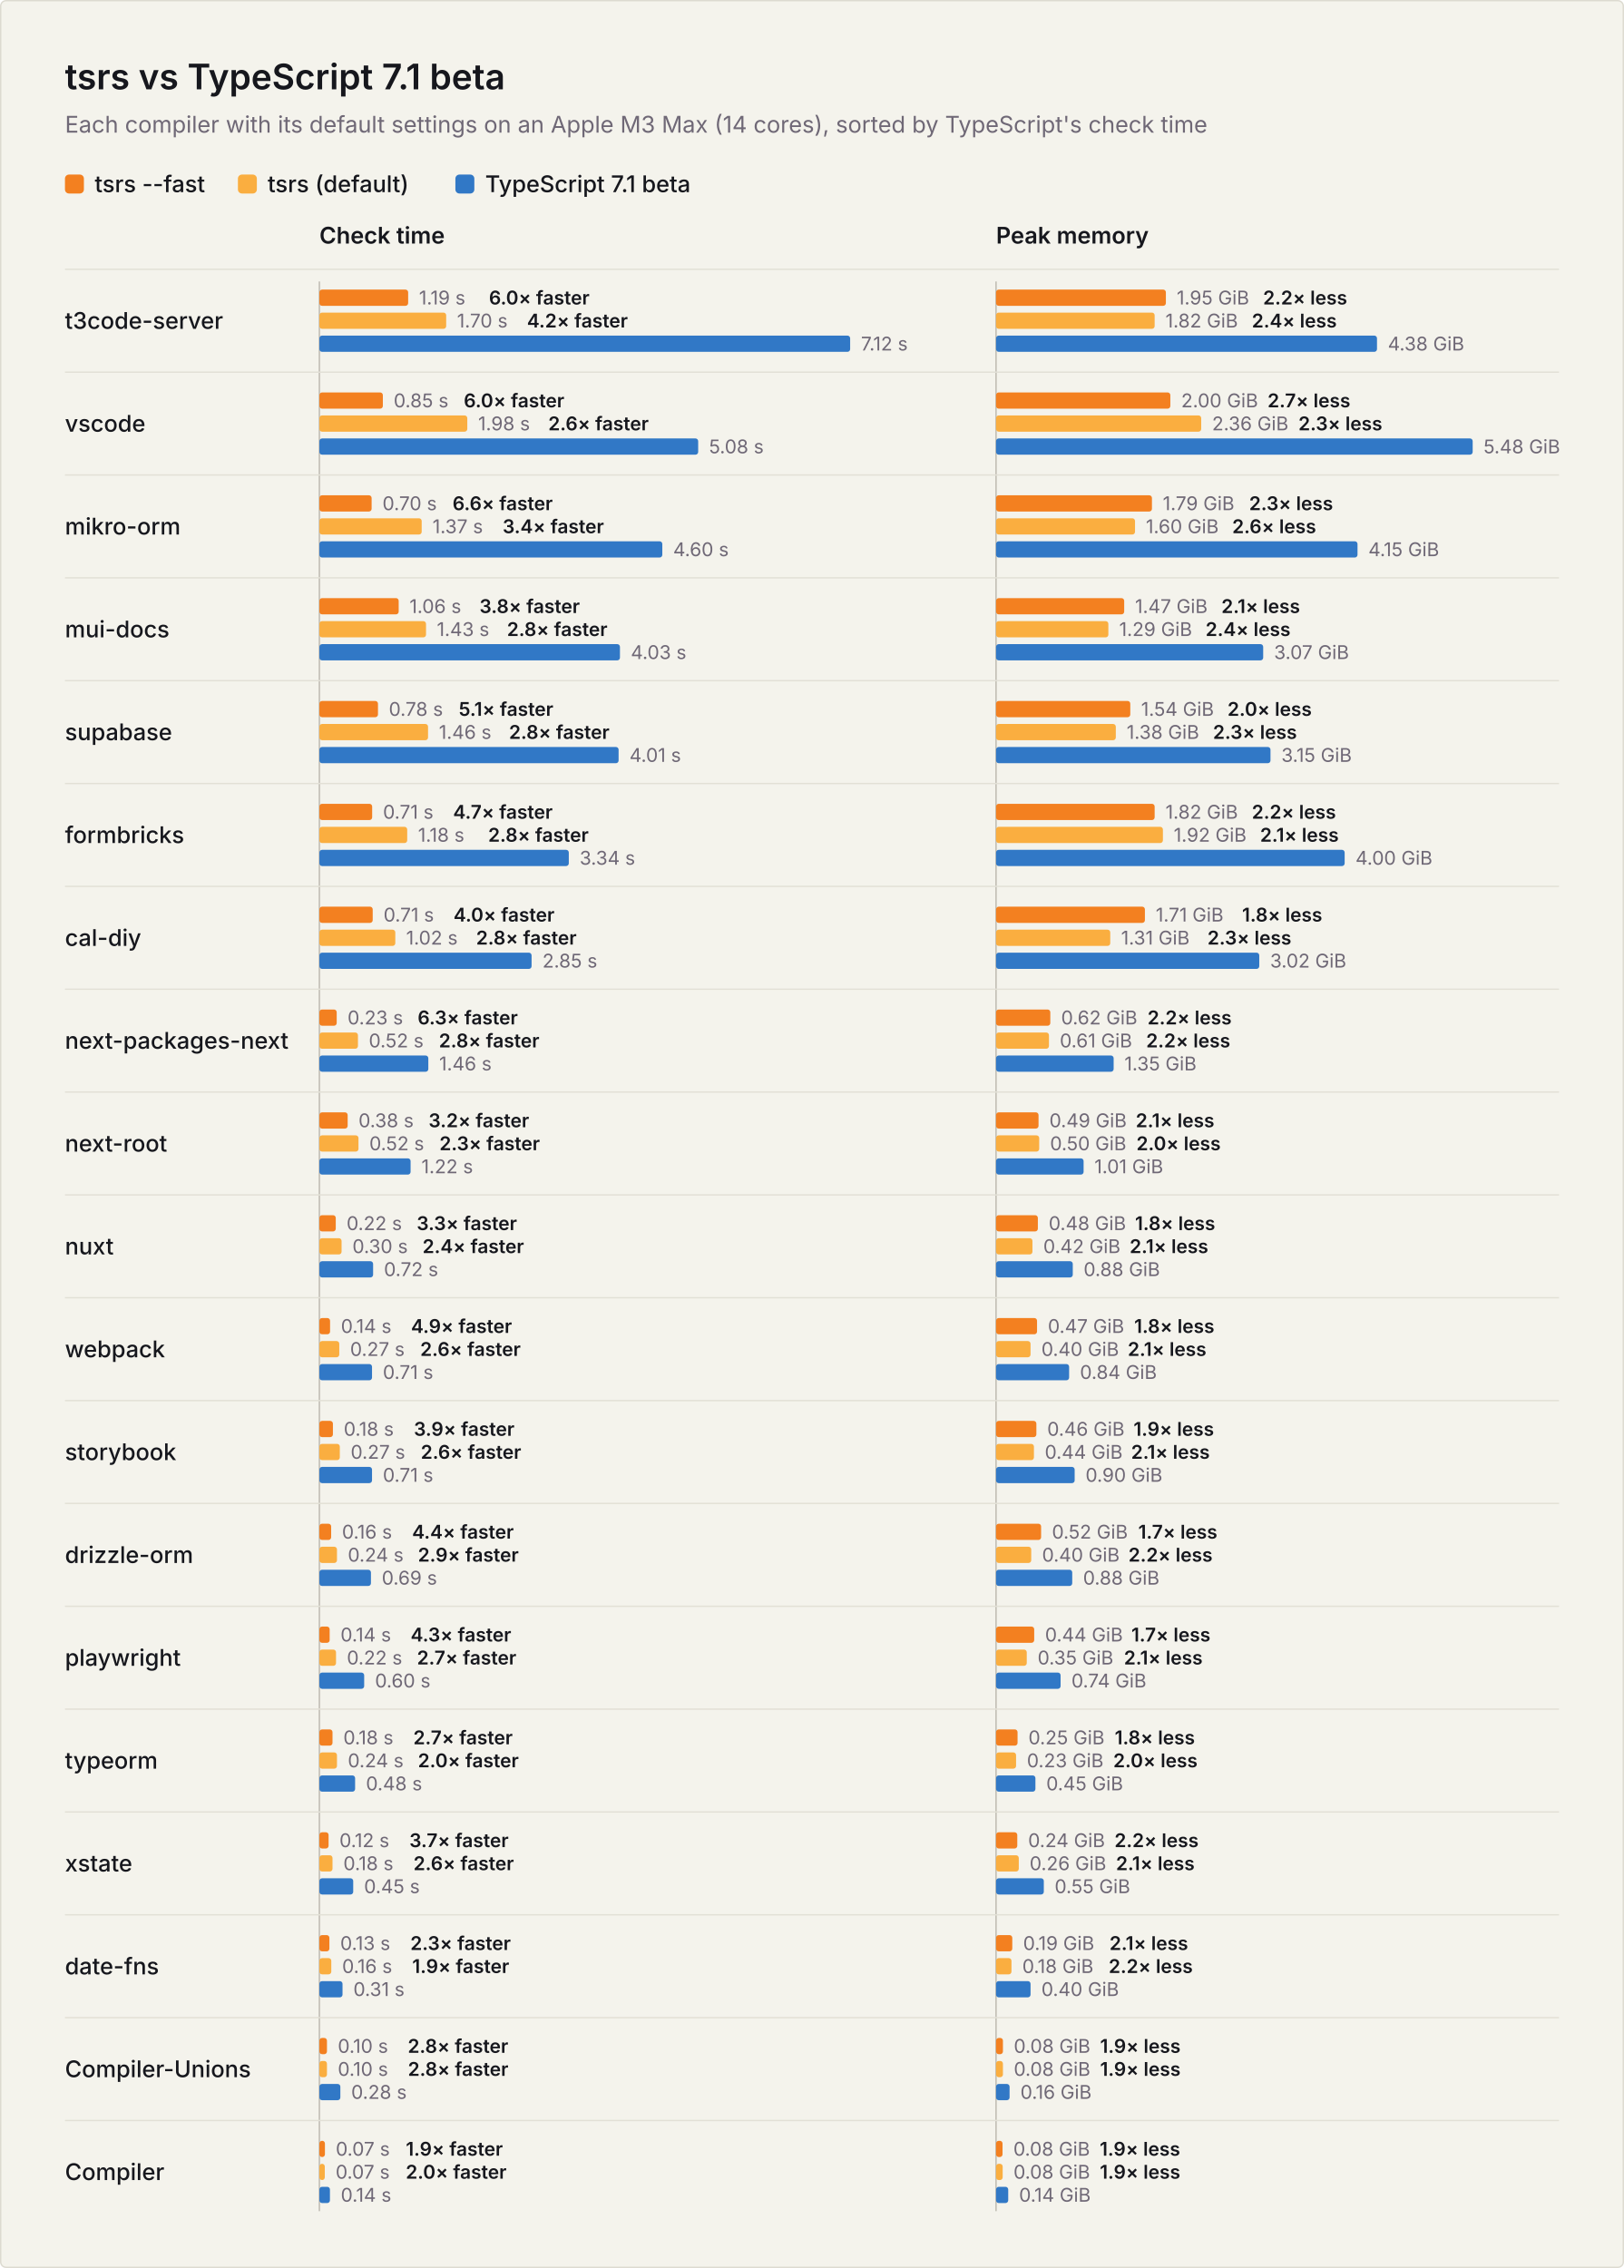
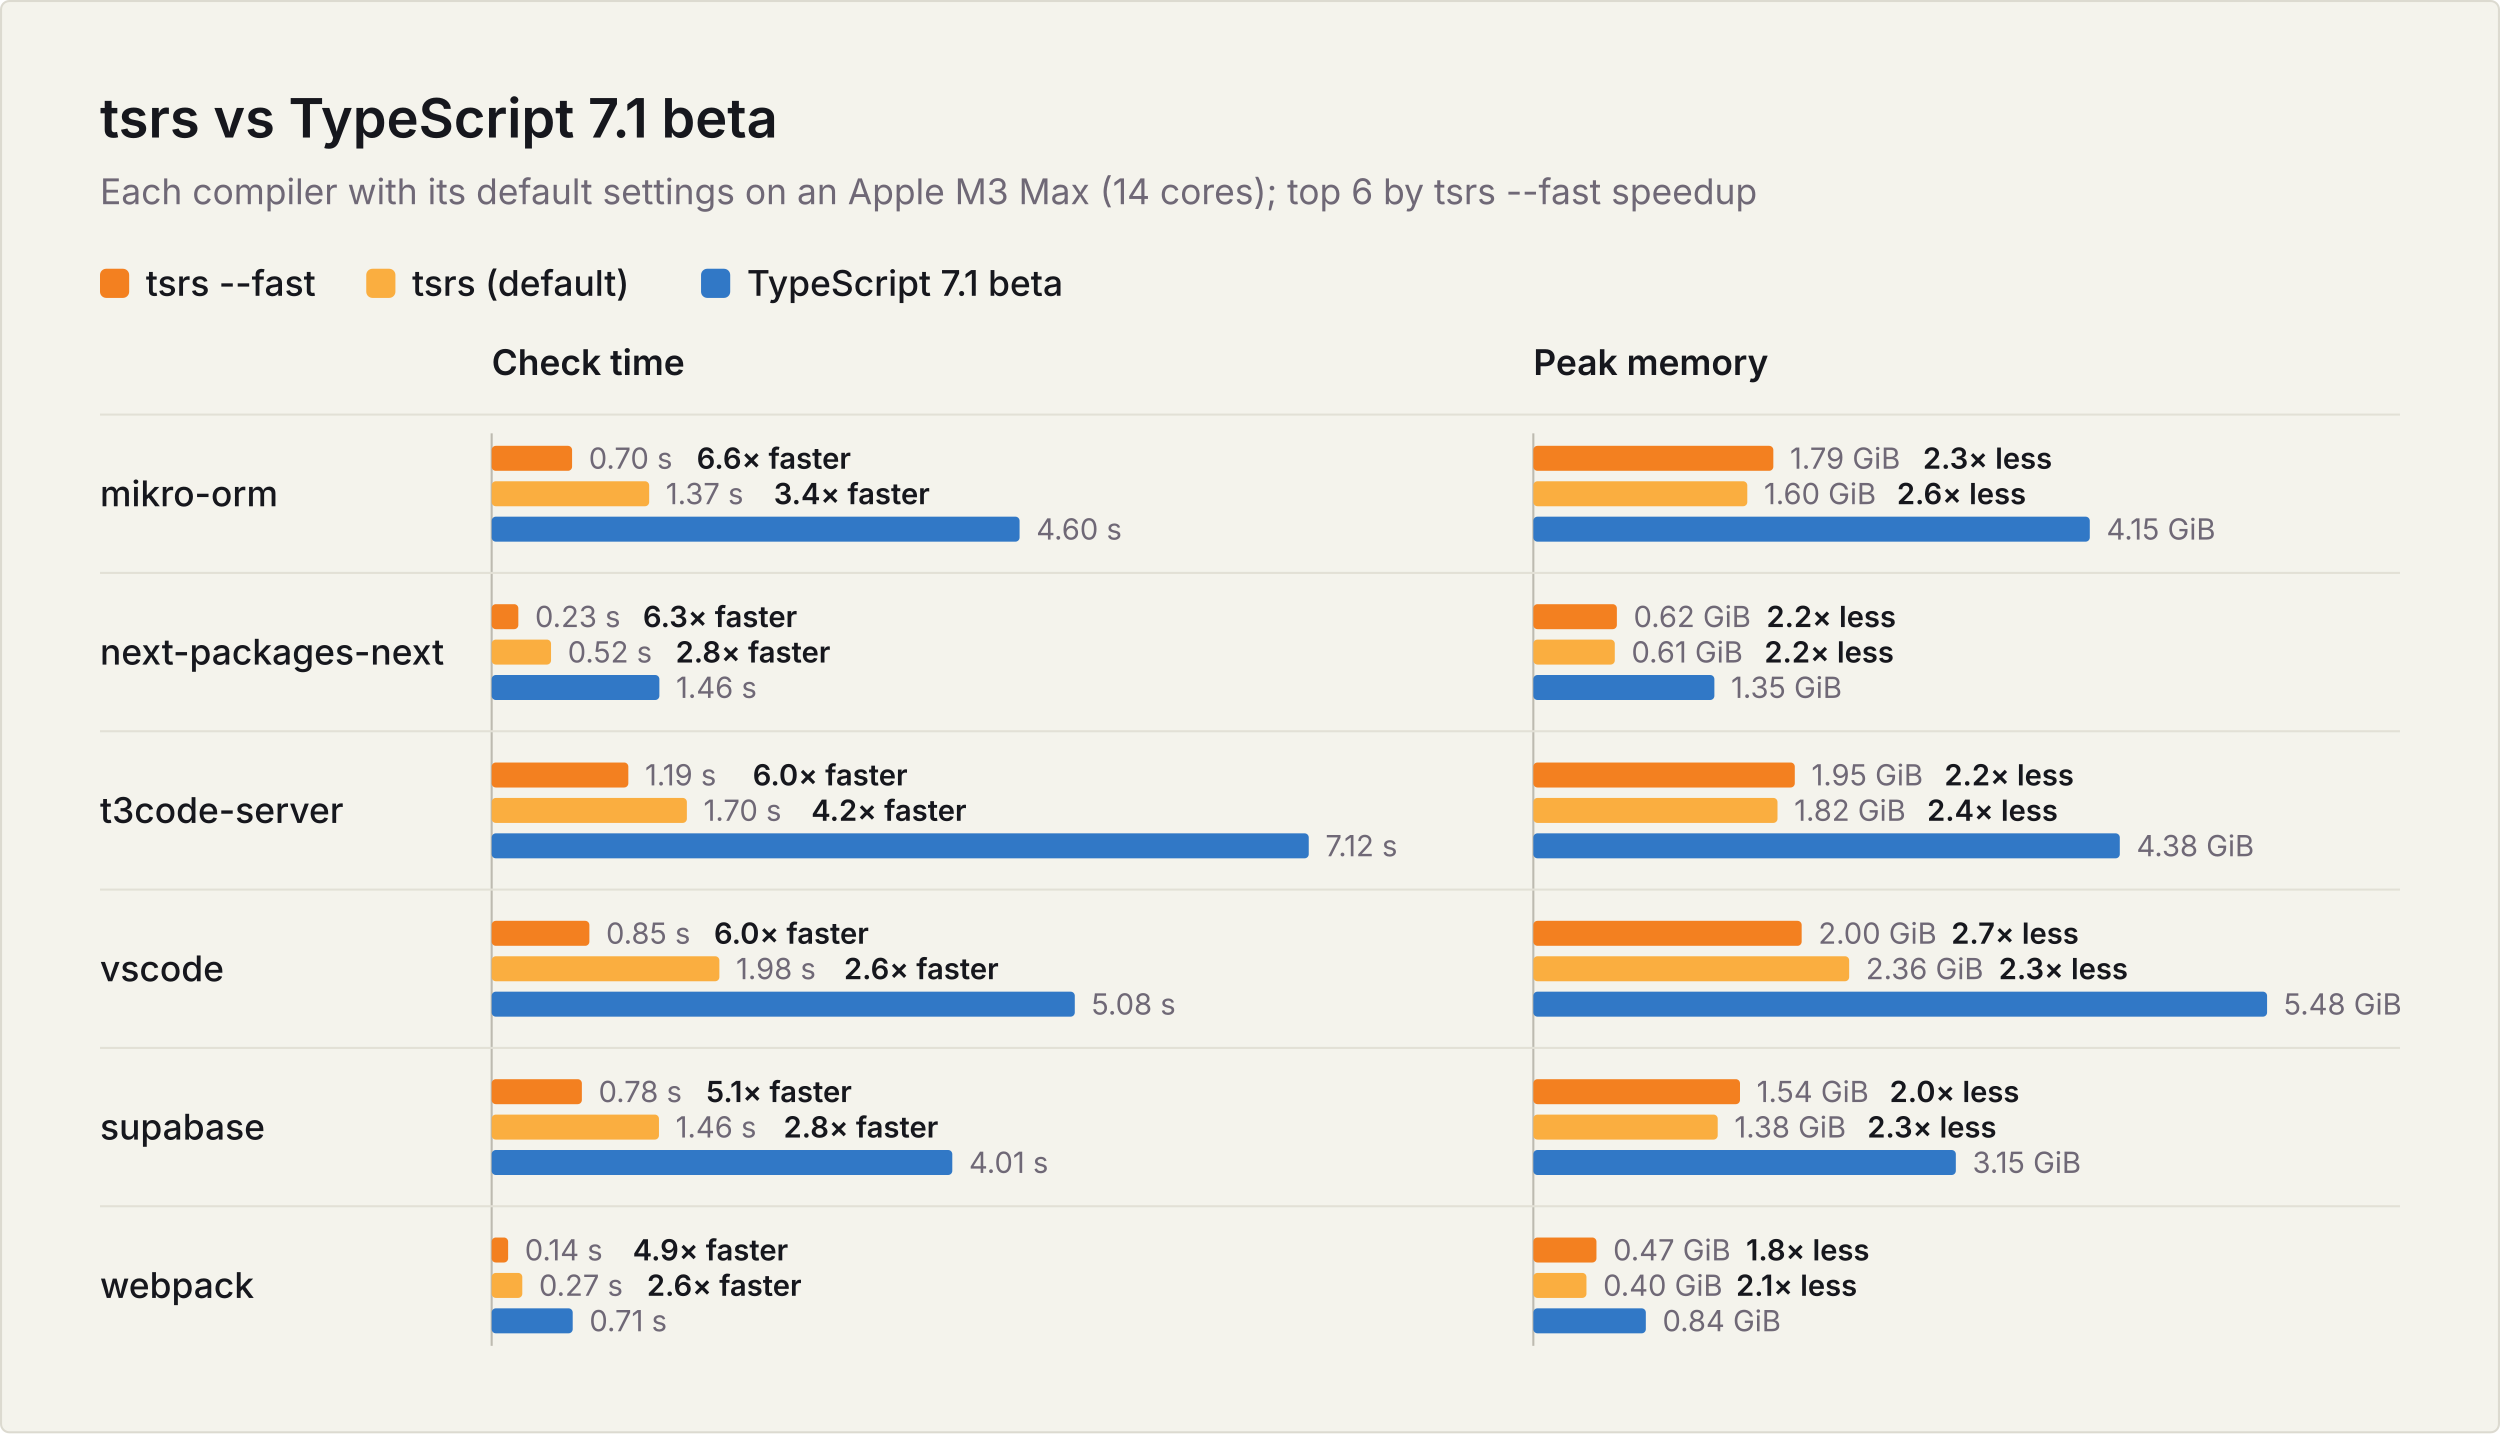
- <svg xmlns="http://www.w3.org/2000/svg" width="1200" height="1676" viewBox="0 0 1200 1676" role="img" aria-labelledby="title description">
-   <rect x="0.5" y="0.5" width="1199" height="1675" rx="4" fill="#f4f3ec" stroke="#dcdad0" />
+ <svg xmlns="http://www.w3.org/2000/svg" width="1200" height="688" viewBox="0 0 1200 688" role="img" aria-labelledby="title description">
+   <rect x="0.5" y="0.5" width="1199" height="687" rx="4" fill="#f4f3ec" stroke="#dcdad0" />
  <g font-family="Inter, -apple-system, BlinkMacSystemFont, 'Segoe UI', Helvetica, Arial, sans-serif" fill="#16171d">
    <text x="48" y="66" font-size="26" font-weight="600">tsrs vs TypeScript 7.1 beta</text>
-     <text x="48" y="98" font-size="17" font-weight="400" fill="#6f6876">Each compiler with its default settings on an Apple M3 Max (14 cores), sorted by TypeScript's check time</text>
+     <text x="48" y="98" font-size="17" font-weight="400" fill="#6f6876">Each compiler with its default settings on an Apple M3 Max (14 cores); top 6 by tsrs --fast speedup</text>
    <g data-role="legend">
      <rect x="48.0" y="129" width="14" height="14" rx="3" fill="#f38020" />
      <text x="70.0" y="142" font-size="17" font-weight="500">tsrs --fast</text>
      <rect x="175.8" y="129" width="14" height="14" rx="3" fill="#faae40" />
      <text x="197.8" y="142" font-size="17" font-weight="500">tsrs (default)</text>
      <rect x="336.5" y="129" width="14" height="14" rx="3" fill="#3178c6" />
      <text x="358.5" y="142" font-size="17" font-weight="500">TypeScript 7.1 beta</text>
    </g>
    <g data-role="bars">
      <text x="236" y="180" font-size="17" font-weight="600">Check time</text>
-       <line x1="236" y1="208" x2="236" y2="1634" stroke="#bdbab0" stroke-width="1" />
+       <line x1="236" y1="208" x2="236" y2="646" stroke="#bdbab0" stroke-width="1" />
      <text x="736" y="180" font-size="17" font-weight="600">Peak memory</text>
-       <line x1="736" y1="208" x2="736" y2="1634" stroke="#bdbab0" stroke-width="1" />
+       <line x1="736" y1="208" x2="736" y2="646" stroke="#bdbab0" stroke-width="1" />
      <line x1="48" y1="199" x2="1152" y2="199" stroke="#e2e0d6" stroke-width="1" />
-       <g data-project="t3code-server">
-         <text x="48" y="243.0" font-size="17" font-weight="500">t3code-server</text>
-         <rect data-compiler="tsrs_fast" data-metric="wallSeconds" x="236" y="214" width="65.6" height="12" rx="2" fill="#f38020" />
-         <text x="309.6" y="225" font-size="14" font-weight="400" fill="#6f6876">1.19 s</text>
-         <text x="361.3" y="225" font-size="14" font-weight="600">6.0× faster</text>
-         <rect data-compiler="tsrs" data-metric="wallSeconds" x="236" y="231" width="93.7" height="12" rx="2" fill="#faae40" />
-         <text x="337.7" y="242" font-size="14" font-weight="400" fill="#6f6876">1.70 s</text>
-         <text x="389.4" y="242" font-size="14" font-weight="600">4.2× faster</text>
-         <rect data-compiler="typescript" data-metric="wallSeconds" x="236" y="248" width="392.2" height="12" rx="2" fill="#3178c6" />
-         <text x="636.2" y="259" font-size="14" font-weight="400" fill="#6f6876">7.12 s</text>
-         <rect data-compiler="tsrs_fast" data-metric="peakRssBytes" x="736" y="214" width="125.5" height="12" rx="2" fill="#f38020" />
-         <text x="869.5" y="225" font-size="14" font-weight="400" fill="#6f6876">1.95 GiB</text>
-         <text x="933.3" y="225" font-size="14" font-weight="600">2.2× less</text>
-         <rect data-compiler="tsrs" data-metric="peakRssBytes" x="736" y="231" width="117.2" height="12" rx="2" fill="#faae40" />
-         <text x="861.2" y="242" font-size="14" font-weight="400" fill="#6f6876">1.82 GiB</text>
-         <text x="925.0" y="242" font-size="14" font-weight="600">2.4× less</text>
-         <rect data-compiler="typescript" data-metric="peakRssBytes" x="736" y="248" width="281.5" height="12" rx="2" fill="#3178c6" />
-         <text x="1025.5" y="259" font-size="14" font-weight="400" fill="#6f6876">4.38 GiB</text>
+       <g data-project="mikro-orm">
+         <text x="48" y="243.0" font-size="17" font-weight="500">mikro-orm</text>
+         <rect data-compiler="tsrs_fast" data-metric="wallSeconds" x="236" y="214" width="38.6" height="12" rx="2" fill="#f38020" />
+         <text x="282.6" y="225" font-size="14" font-weight="400" fill="#6f6876">0.70 s</text>
+         <text x="334.4" y="225" font-size="14" font-weight="600">6.6× faster</text>
+         <rect data-compiler="tsrs" data-metric="wallSeconds" x="236" y="231" width="75.6" height="12" rx="2" fill="#faae40" />
+         <text x="319.6" y="242" font-size="14" font-weight="400" fill="#6f6876">1.37 s</text>
+         <text x="371.4" y="242" font-size="14" font-weight="600">3.4× faster</text>
+         <rect data-compiler="typescript" data-metric="wallSeconds" x="236" y="248" width="253.4" height="12" rx="2" fill="#3178c6" />
+         <text x="497.4" y="259" font-size="14" font-weight="400" fill="#6f6876">4.60 s</text>
+         <rect data-compiler="tsrs_fast" data-metric="peakRssBytes" x="736" y="214" width="115.2" height="12" rx="2" fill="#f38020" />
+         <text x="859.2" y="225" font-size="14" font-weight="400" fill="#6f6876">1.79 GiB</text>
+         <text x="923.0" y="225" font-size="14" font-weight="600">2.3× less</text>
+         <rect data-compiler="tsrs" data-metric="peakRssBytes" x="736" y="231" width="102.7" height="12" rx="2" fill="#faae40" />
+         <text x="846.7" y="242" font-size="14" font-weight="400" fill="#6f6876">1.60 GiB</text>
+         <text x="910.5" y="242" font-size="14" font-weight="600">2.6× less</text>
+         <rect data-compiler="typescript" data-metric="peakRssBytes" x="736" y="248" width="267.1" height="12" rx="2" fill="#3178c6" />
+         <text x="1011.1" y="259" font-size="14" font-weight="400" fill="#6f6876">4.15 GiB</text>
      </g>
      <line x1="48" y1="275" x2="1152" y2="275" stroke="#e2e0d6" stroke-width="1" />
-       <g data-project="vscode">
-         <text x="48" y="319.0" font-size="17" font-weight="500">vscode</text>
-         <rect data-compiler="tsrs_fast" data-metric="wallSeconds" x="236" y="290" width="46.9" height="12" rx="2" fill="#f38020" />
-         <text x="290.9" y="301" font-size="14" font-weight="400" fill="#6f6876">0.85 s</text>
-         <text x="342.7" y="301" font-size="14" font-weight="600">6.0× faster</text>
-         <rect data-compiler="tsrs" data-metric="wallSeconds" x="236" y="307" width="109.3" height="12" rx="2" fill="#faae40" />
-         <text x="353.3" y="318" font-size="14" font-weight="400" fill="#6f6876">1.98 s</text>
-         <text x="405.1" y="318" font-size="14" font-weight="600">2.6× faster</text>
-         <rect data-compiler="typescript" data-metric="wallSeconds" x="236" y="324" width="279.9" height="12" rx="2" fill="#3178c6" />
-         <text x="523.9" y="335" font-size="14" font-weight="400" fill="#6f6876">5.08 s</text>
-         <rect data-compiler="tsrs_fast" data-metric="peakRssBytes" x="736" y="290" width="128.8" height="12" rx="2" fill="#f38020" />
-         <text x="872.8" y="301" font-size="14" font-weight="400" fill="#6f6876">2.00 GiB</text>
-         <text x="936.6" y="301" font-size="14" font-weight="600">2.7× less</text>
-         <rect data-compiler="tsrs" data-metric="peakRssBytes" x="736" y="307" width="151.6" height="12" rx="2" fill="#faae40" />
-         <text x="895.6" y="318" font-size="14" font-weight="400" fill="#6f6876">2.36 GiB</text>
-         <text x="959.4" y="318" font-size="14" font-weight="600">2.3× less</text>
-         <rect data-compiler="typescript" data-metric="peakRssBytes" x="736" y="324" width="352.2" height="12" rx="2" fill="#3178c6" />
-         <text x="1096.2" y="335" font-size="14" font-weight="400" fill="#6f6876">5.48 GiB</text>
+       <g data-project="next-packages-next">
+         <text x="48" y="319.0" font-size="17" font-weight="500">next-packages-next</text>
+         <rect data-compiler="tsrs_fast" data-metric="wallSeconds" x="236" y="290" width="12.8" height="12" rx="2" fill="#f38020" />
+         <text x="256.8" y="301" font-size="14" font-weight="400" fill="#6f6876">0.23 s</text>
+         <text x="308.6" y="301" font-size="14" font-weight="600">6.3× faster</text>
+         <rect data-compiler="tsrs" data-metric="wallSeconds" x="236" y="307" width="28.5" height="12" rx="2" fill="#faae40" />
+         <text x="272.5" y="318" font-size="14" font-weight="400" fill="#6f6876">0.52 s</text>
+         <text x="324.3" y="318" font-size="14" font-weight="600">2.8× faster</text>
+         <rect data-compiler="typescript" data-metric="wallSeconds" x="236" y="324" width="80.5" height="12" rx="2" fill="#3178c6" />
+         <text x="324.5" y="335" font-size="14" font-weight="400" fill="#6f6876">1.46 s</text>
+         <rect data-compiler="tsrs_fast" data-metric="peakRssBytes" x="736" y="290" width="40.1" height="12" rx="2" fill="#f38020" />
+         <text x="784.1" y="301" font-size="14" font-weight="400" fill="#6f6876">0.62 GiB</text>
+         <text x="847.9" y="301" font-size="14" font-weight="600">2.2× less</text>
+         <rect data-compiler="tsrs" data-metric="peakRssBytes" x="736" y="307" width="39.1" height="12" rx="2" fill="#faae40" />
+         <text x="783.1" y="318" font-size="14" font-weight="400" fill="#6f6876">0.61 GiB</text>
+         <text x="846.9" y="318" font-size="14" font-weight="600">2.2× less</text>
+         <rect data-compiler="typescript" data-metric="peakRssBytes" x="736" y="324" width="86.9" height="12" rx="2" fill="#3178c6" />
+         <text x="830.9" y="335" font-size="14" font-weight="400" fill="#6f6876">1.35 GiB</text>
      </g>
      <line x1="48" y1="351" x2="1152" y2="351" stroke="#e2e0d6" stroke-width="1" />
-       <g data-project="mikro-orm">
-         <text x="48" y="395.0" font-size="17" font-weight="500">mikro-orm</text>
-         <rect data-compiler="tsrs_fast" data-metric="wallSeconds" x="236" y="366" width="38.6" height="12" rx="2" fill="#f38020" />
-         <text x="282.6" y="377" font-size="14" font-weight="400" fill="#6f6876">0.70 s</text>
-         <text x="334.4" y="377" font-size="14" font-weight="600">6.6× faster</text>
-         <rect data-compiler="tsrs" data-metric="wallSeconds" x="236" y="383" width="75.6" height="12" rx="2" fill="#faae40" />
-         <text x="319.6" y="394" font-size="14" font-weight="400" fill="#6f6876">1.37 s</text>
-         <text x="371.4" y="394" font-size="14" font-weight="600">3.4× faster</text>
-         <rect data-compiler="typescript" data-metric="wallSeconds" x="236" y="400" width="253.4" height="12" rx="2" fill="#3178c6" />
-         <text x="497.4" y="411" font-size="14" font-weight="400" fill="#6f6876">4.60 s</text>
-         <rect data-compiler="tsrs_fast" data-metric="peakRssBytes" x="736" y="366" width="115.2" height="12" rx="2" fill="#f38020" />
-         <text x="859.2" y="377" font-size="14" font-weight="400" fill="#6f6876">1.79 GiB</text>
-         <text x="923.0" y="377" font-size="14" font-weight="600">2.3× less</text>
-         <rect data-compiler="tsrs" data-metric="peakRssBytes" x="736" y="383" width="102.7" height="12" rx="2" fill="#faae40" />
-         <text x="846.7" y="394" font-size="14" font-weight="400" fill="#6f6876">1.60 GiB</text>
-         <text x="910.5" y="394" font-size="14" font-weight="600">2.6× less</text>
-         <rect data-compiler="typescript" data-metric="peakRssBytes" x="736" y="400" width="267.1" height="12" rx="2" fill="#3178c6" />
-         <text x="1011.1" y="411" font-size="14" font-weight="400" fill="#6f6876">4.15 GiB</text>
+       <g data-project="t3code-server">
+         <text x="48" y="395.0" font-size="17" font-weight="500">t3code-server</text>
+         <rect data-compiler="tsrs_fast" data-metric="wallSeconds" x="236" y="366" width="65.6" height="12" rx="2" fill="#f38020" />
+         <text x="309.6" y="377" font-size="14" font-weight="400" fill="#6f6876">1.19 s</text>
+         <text x="361.3" y="377" font-size="14" font-weight="600">6.0× faster</text>
+         <rect data-compiler="tsrs" data-metric="wallSeconds" x="236" y="383" width="93.7" height="12" rx="2" fill="#faae40" />
+         <text x="337.7" y="394" font-size="14" font-weight="400" fill="#6f6876">1.70 s</text>
+         <text x="389.4" y="394" font-size="14" font-weight="600">4.2× faster</text>
+         <rect data-compiler="typescript" data-metric="wallSeconds" x="236" y="400" width="392.2" height="12" rx="2" fill="#3178c6" />
+         <text x="636.2" y="411" font-size="14" font-weight="400" fill="#6f6876">7.12 s</text>
+         <rect data-compiler="tsrs_fast" data-metric="peakRssBytes" x="736" y="366" width="125.5" height="12" rx="2" fill="#f38020" />
+         <text x="869.5" y="377" font-size="14" font-weight="400" fill="#6f6876">1.95 GiB</text>
+         <text x="933.3" y="377" font-size="14" font-weight="600">2.2× less</text>
+         <rect data-compiler="tsrs" data-metric="peakRssBytes" x="736" y="383" width="117.2" height="12" rx="2" fill="#faae40" />
+         <text x="861.2" y="394" font-size="14" font-weight="400" fill="#6f6876">1.82 GiB</text>
+         <text x="925.0" y="394" font-size="14" font-weight="600">2.4× less</text>
+         <rect data-compiler="typescript" data-metric="peakRssBytes" x="736" y="400" width="281.5" height="12" rx="2" fill="#3178c6" />
+         <text x="1025.5" y="411" font-size="14" font-weight="400" fill="#6f6876">4.38 GiB</text>
      </g>
      <line x1="48" y1="427" x2="1152" y2="427" stroke="#e2e0d6" stroke-width="1" />
-       <g data-project="mui-docs">
-         <text x="48" y="471.0" font-size="17" font-weight="500">mui-docs</text>
-         <rect data-compiler="tsrs_fast" data-metric="wallSeconds" x="236" y="442" width="58.6" height="12" rx="2" fill="#f38020" />
-         <text x="302.6" y="453" font-size="14" font-weight="400" fill="#6f6876">1.06 s</text>
-         <text x="354.3" y="453" font-size="14" font-weight="600">3.8× faster</text>
-         <rect data-compiler="tsrs" data-metric="wallSeconds" x="236" y="459" width="78.8" height="12" rx="2" fill="#faae40" />
-         <text x="322.8" y="470" font-size="14" font-weight="400" fill="#6f6876">1.43 s</text>
-         <text x="374.6" y="470" font-size="14" font-weight="600">2.8× faster</text>
-         <rect data-compiler="typescript" data-metric="wallSeconds" x="236" y="476" width="222.1" height="12" rx="2" fill="#3178c6" />
-         <text x="466.1" y="487" font-size="14" font-weight="400" fill="#6f6876">4.03 s</text>
-         <rect data-compiler="tsrs_fast" data-metric="peakRssBytes" x="736" y="442" width="94.7" height="12" rx="2" fill="#f38020" />
-         <text x="838.7" y="453" font-size="14" font-weight="400" fill="#6f6876">1.47 GiB</text>
-         <text x="902.5" y="453" font-size="14" font-weight="600">2.1× less</text>
-         <rect data-compiler="tsrs" data-metric="peakRssBytes" x="736" y="459" width="83.0" height="12" rx="2" fill="#faae40" />
-         <text x="827.0" y="470" font-size="14" font-weight="400" fill="#6f6876">1.29 GiB</text>
-         <text x="890.8" y="470" font-size="14" font-weight="600">2.4× less</text>
-         <rect data-compiler="typescript" data-metric="peakRssBytes" x="736" y="476" width="197.4" height="12" rx="2" fill="#3178c6" />
-         <text x="941.4" y="487" font-size="14" font-weight="400" fill="#6f6876">3.07 GiB</text>
+       <g data-project="vscode">
+         <text x="48" y="471.0" font-size="17" font-weight="500">vscode</text>
+         <rect data-compiler="tsrs_fast" data-metric="wallSeconds" x="236" y="442" width="46.9" height="12" rx="2" fill="#f38020" />
+         <text x="290.9" y="453" font-size="14" font-weight="400" fill="#6f6876">0.85 s</text>
+         <text x="342.7" y="453" font-size="14" font-weight="600">6.0× faster</text>
+         <rect data-compiler="tsrs" data-metric="wallSeconds" x="236" y="459" width="109.3" height="12" rx="2" fill="#faae40" />
+         <text x="353.3" y="470" font-size="14" font-weight="400" fill="#6f6876">1.98 s</text>
+         <text x="405.1" y="470" font-size="14" font-weight="600">2.6× faster</text>
+         <rect data-compiler="typescript" data-metric="wallSeconds" x="236" y="476" width="279.9" height="12" rx="2" fill="#3178c6" />
+         <text x="523.9" y="487" font-size="14" font-weight="400" fill="#6f6876">5.08 s</text>
+         <rect data-compiler="tsrs_fast" data-metric="peakRssBytes" x="736" y="442" width="128.8" height="12" rx="2" fill="#f38020" />
+         <text x="872.8" y="453" font-size="14" font-weight="400" fill="#6f6876">2.00 GiB</text>
+         <text x="936.6" y="453" font-size="14" font-weight="600">2.7× less</text>
+         <rect data-compiler="tsrs" data-metric="peakRssBytes" x="736" y="459" width="151.6" height="12" rx="2" fill="#faae40" />
+         <text x="895.6" y="470" font-size="14" font-weight="400" fill="#6f6876">2.36 GiB</text>
+         <text x="959.4" y="470" font-size="14" font-weight="600">2.3× less</text>
+         <rect data-compiler="typescript" data-metric="peakRssBytes" x="736" y="476" width="352.2" height="12" rx="2" fill="#3178c6" />
+         <text x="1096.2" y="487" font-size="14" font-weight="400" fill="#6f6876">5.48 GiB</text>
      </g>
      <line x1="48" y1="503" x2="1152" y2="503" stroke="#e2e0d6" stroke-width="1" />
      <g data-project="supabase-studio">
        <text x="48" y="547.0" font-size="17" font-weight="500">supabase</text>
        <rect data-compiler="tsrs_fast" data-metric="wallSeconds" x="236" y="518" width="43.3" height="12" rx="2" fill="#f38020" />
        <text x="287.3" y="529" font-size="14" font-weight="400" fill="#6f6876">0.78 s</text>
        <text x="339.0" y="529" font-size="14" font-weight="600">5.1× faster</text>
        <rect data-compiler="tsrs" data-metric="wallSeconds" x="236" y="535" width="80.3" height="12" rx="2" fill="#faae40" />
        <text x="324.3" y="546" font-size="14" font-weight="400" fill="#6f6876">1.46 s</text>
        <text x="376.1" y="546" font-size="14" font-weight="600">2.8× faster</text>
        <rect data-compiler="typescript" data-metric="wallSeconds" x="236" y="552" width="221.1" height="12" rx="2" fill="#3178c6" />
        <text x="465.1" y="563" font-size="14" font-weight="400" fill="#6f6876">4.01 s</text>
        <rect data-compiler="tsrs_fast" data-metric="peakRssBytes" x="736" y="518" width="99.2" height="12" rx="2" fill="#f38020" />
        <text x="843.2" y="529" font-size="14" font-weight="400" fill="#6f6876">1.54 GiB</text>
        <text x="907.0" y="529" font-size="14" font-weight="600">2.0× less</text>
        <rect data-compiler="tsrs" data-metric="peakRssBytes" x="736" y="535" width="88.5" height="12" rx="2" fill="#faae40" />
        <text x="832.5" y="546" font-size="14" font-weight="400" fill="#6f6876">1.38 GiB</text>
        <text x="896.3" y="546" font-size="14" font-weight="600">2.3× less</text>
        <rect data-compiler="typescript" data-metric="peakRssBytes" x="736" y="552" width="202.8" height="12" rx="2" fill="#3178c6" />
        <text x="946.8" y="563" font-size="14" font-weight="400" fill="#6f6876">3.15 GiB</text>
      </g>
      <line x1="48" y1="579" x2="1152" y2="579" stroke="#e2e0d6" stroke-width="1" />
-       <g data-project="formbricks-web">
-         <text x="48" y="623.0" font-size="17" font-weight="500">formbricks</text>
-         <rect data-compiler="tsrs_fast" data-metric="wallSeconds" x="236" y="594" width="39.0" height="12" rx="2" fill="#f38020" />
-         <text x="283.0" y="605" font-size="14" font-weight="400" fill="#6f6876">0.71 s</text>
-         <text x="334.8" y="605" font-size="14" font-weight="600">4.7× faster</text>
-         <rect data-compiler="tsrs" data-metric="wallSeconds" x="236" y="611" width="64.9" height="12" rx="2" fill="#faae40" />
-         <text x="308.9" y="622" font-size="14" font-weight="400" fill="#6f6876">1.18 s</text>
-         <text x="360.7" y="622" font-size="14" font-weight="600">2.8× faster</text>
-         <rect data-compiler="typescript" data-metric="wallSeconds" x="236" y="628" width="184.3" height="12" rx="2" fill="#3178c6" />
-         <text x="428.3" y="639" font-size="14" font-weight="400" fill="#6f6876">3.34 s</text>
-         <rect data-compiler="tsrs_fast" data-metric="peakRssBytes" x="736" y="594" width="117.2" height="12" rx="2" fill="#f38020" />
-         <text x="861.2" y="605" font-size="14" font-weight="400" fill="#6f6876">1.82 GiB</text>
-         <text x="925.0" y="605" font-size="14" font-weight="600">2.2× less</text>
-         <rect data-compiler="tsrs" data-metric="peakRssBytes" x="736" y="611" width="123.3" height="12" rx="2" fill="#faae40" />
-         <text x="867.3" y="622" font-size="14" font-weight="400" fill="#6f6876">1.92 GiB</text>
-         <text x="931.1" y="622" font-size="14" font-weight="600">2.1× less</text>
-         <rect data-compiler="typescript" data-metric="peakRssBytes" x="736" y="628" width="257.6" height="12" rx="2" fill="#3178c6" />
-         <text x="1001.6" y="639" font-size="14" font-weight="400" fill="#6f6876">4.00 GiB</text>
-       </g>
-       <line x1="48" y1="655" x2="1152" y2="655" stroke="#e2e0d6" stroke-width="1" />
-       <g data-project="cal-diy">
-         <text x="48" y="699.0" font-size="17" font-weight="500">cal-diy</text>
-         <rect data-compiler="tsrs_fast" data-metric="wallSeconds" x="236" y="670" width="39.4" height="12" rx="2" fill="#f38020" />
-         <text x="283.4" y="681" font-size="14" font-weight="400" fill="#6f6876">0.71 s</text>
-         <text x="335.1" y="681" font-size="14" font-weight="600">4.0× faster</text>
-         <rect data-compiler="tsrs" data-metric="wallSeconds" x="236" y="687" width="56.1" height="12" rx="2" fill="#faae40" />
-         <text x="300.1" y="698" font-size="14" font-weight="400" fill="#6f6876">1.02 s</text>
-         <text x="351.8" y="698" font-size="14" font-weight="600">2.8× faster</text>
-         <rect data-compiler="typescript" data-metric="wallSeconds" x="236" y="704" width="156.8" height="12" rx="2" fill="#3178c6" />
-         <text x="400.8" y="715" font-size="14" font-weight="400" fill="#6f6876">2.85 s</text>
-         <rect data-compiler="tsrs_fast" data-metric="peakRssBytes" x="736" y="670" width="110.0" height="12" rx="2" fill="#f38020" />
-         <text x="854.0" y="681" font-size="14" font-weight="400" fill="#6f6876">1.71 GiB</text>
-         <text x="917.8" y="681" font-size="14" font-weight="600">1.8× less</text>
-         <rect data-compiler="tsrs" data-metric="peakRssBytes" x="736" y="687" width="84.4" height="12" rx="2" fill="#faae40" />
-         <text x="828.4" y="698" font-size="14" font-weight="400" fill="#6f6876">1.31 GiB</text>
-         <text x="892.2" y="698" font-size="14" font-weight="600">2.3× less</text>
-         <rect data-compiler="typescript" data-metric="peakRssBytes" x="736" y="704" width="194.5" height="12" rx="2" fill="#3178c6" />
-         <text x="938.5" y="715" font-size="14" font-weight="400" fill="#6f6876">3.02 GiB</text>
-       </g>
-       <line x1="48" y1="731" x2="1152" y2="731" stroke="#e2e0d6" stroke-width="1" />
-       <g data-project="next-packages-next">
-         <text x="48" y="775.0" font-size="17" font-weight="500">next-packages-next</text>
-         <rect data-compiler="tsrs_fast" data-metric="wallSeconds" x="236" y="746" width="12.8" height="12" rx="2" fill="#f38020" />
-         <text x="256.8" y="757" font-size="14" font-weight="400" fill="#6f6876">0.23 s</text>
-         <text x="308.6" y="757" font-size="14" font-weight="600">6.3× faster</text>
-         <rect data-compiler="tsrs" data-metric="wallSeconds" x="236" y="763" width="28.5" height="12" rx="2" fill="#faae40" />
-         <text x="272.5" y="774" font-size="14" font-weight="400" fill="#6f6876">0.52 s</text>
-         <text x="324.3" y="774" font-size="14" font-weight="600">2.8× faster</text>
-         <rect data-compiler="typescript" data-metric="wallSeconds" x="236" y="780" width="80.5" height="12" rx="2" fill="#3178c6" />
-         <text x="324.5" y="791" font-size="14" font-weight="400" fill="#6f6876">1.46 s</text>
-         <rect data-compiler="tsrs_fast" data-metric="peakRssBytes" x="736" y="746" width="40.1" height="12" rx="2" fill="#f38020" />
-         <text x="784.1" y="757" font-size="14" font-weight="400" fill="#6f6876">0.62 GiB</text>
-         <text x="847.9" y="757" font-size="14" font-weight="600">2.2× less</text>
-         <rect data-compiler="tsrs" data-metric="peakRssBytes" x="736" y="763" width="39.1" height="12" rx="2" fill="#faae40" />
-         <text x="783.1" y="774" font-size="14" font-weight="400" fill="#6f6876">0.61 GiB</text>
-         <text x="846.9" y="774" font-size="14" font-weight="600">2.2× less</text>
-         <rect data-compiler="typescript" data-metric="peakRssBytes" x="736" y="780" width="86.9" height="12" rx="2" fill="#3178c6" />
-         <text x="830.9" y="791" font-size="14" font-weight="400" fill="#6f6876">1.35 GiB</text>
-       </g>
-       <line x1="48" y1="807" x2="1152" y2="807" stroke="#e2e0d6" stroke-width="1" />
-       <g data-project="next-root">
-         <text x="48" y="851.0" font-size="17" font-weight="500">next-root</text>
-         <rect data-compiler="tsrs_fast" data-metric="wallSeconds" x="236" y="822" width="20.9" height="12" rx="2" fill="#f38020" />
-         <text x="264.9" y="833" font-size="14" font-weight="400" fill="#6f6876">0.38 s</text>
-         <text x="316.7" y="833" font-size="14" font-weight="600">3.2× faster</text>
-         <rect data-compiler="tsrs" data-metric="wallSeconds" x="236" y="839" width="28.9" height="12" rx="2" fill="#faae40" />
-         <text x="272.9" y="850" font-size="14" font-weight="400" fill="#6f6876">0.52 s</text>
-         <text x="324.7" y="850" font-size="14" font-weight="600">2.3× faster</text>
-         <rect data-compiler="typescript" data-metric="wallSeconds" x="236" y="856" width="67.4" height="12" rx="2" fill="#3178c6" />
-         <text x="311.4" y="867" font-size="14" font-weight="400" fill="#6f6876">1.22 s</text>
-         <rect data-compiler="tsrs_fast" data-metric="peakRssBytes" x="736" y="822" width="31.4" height="12" rx="2" fill="#f38020" />
-         <text x="775.4" y="833" font-size="14" font-weight="400" fill="#6f6876">0.49 GiB</text>
-         <text x="839.2" y="833" font-size="14" font-weight="600">2.1× less</text>
-         <rect data-compiler="tsrs" data-metric="peakRssBytes" x="736" y="839" width="31.9" height="12" rx="2" fill="#faae40" />
-         <text x="775.9" y="850" font-size="14" font-weight="400" fill="#6f6876">0.50 GiB</text>
-         <text x="839.7" y="850" font-size="14" font-weight="600">2.0× less</text>
-         <rect data-compiler="typescript" data-metric="peakRssBytes" x="736" y="856" width="64.7" height="12" rx="2" fill="#3178c6" />
-         <text x="808.7" y="867" font-size="14" font-weight="400" fill="#6f6876">1.01 GiB</text>
-       </g>
-       <line x1="48" y1="883" x2="1152" y2="883" stroke="#e2e0d6" stroke-width="1" />
-       <g data-project="nuxt">
-         <text x="48" y="927.0" font-size="17" font-weight="500">nuxt</text>
-         <rect data-compiler="tsrs_fast" data-metric="wallSeconds" x="236" y="898" width="12.1" height="12" rx="2" fill="#f38020" />
-         <text x="256.1" y="909" font-size="14" font-weight="400" fill="#6f6876">0.22 s</text>
-         <text x="307.9" y="909" font-size="14" font-weight="600">3.3× faster</text>
-         <rect data-compiler="tsrs" data-metric="wallSeconds" x="236" y="915" width="16.4" height="12" rx="2" fill="#faae40" />
-         <text x="260.4" y="926" font-size="14" font-weight="400" fill="#6f6876">0.30 s</text>
-         <text x="312.2" y="926" font-size="14" font-weight="600">2.4× faster</text>
-         <rect data-compiler="typescript" data-metric="wallSeconds" x="236" y="932" width="39.7" height="12" rx="2" fill="#3178c6" />
-         <text x="283.7" y="943" font-size="14" font-weight="400" fill="#6f6876">0.72 s</text>
-         <rect data-compiler="tsrs_fast" data-metric="peakRssBytes" x="736" y="898" width="30.9" height="12" rx="2" fill="#f38020" />
-         <text x="774.9" y="909" font-size="14" font-weight="400" fill="#6f6876">0.48 GiB</text>
-         <text x="838.7" y="909" font-size="14" font-weight="600">1.8× less</text>
-         <rect data-compiler="tsrs" data-metric="peakRssBytes" x="736" y="915" width="26.9" height="12" rx="2" fill="#faae40" />
-         <text x="770.9" y="926" font-size="14" font-weight="400" fill="#6f6876">0.42 GiB</text>
-         <text x="834.7" y="926" font-size="14" font-weight="600">2.1× less</text>
-         <rect data-compiler="typescript" data-metric="peakRssBytes" x="736" y="932" width="56.7" height="12" rx="2" fill="#3178c6" />
-         <text x="800.7" y="943" font-size="14" font-weight="400" fill="#6f6876">0.88 GiB</text>
-       </g>
-       <line x1="48" y1="959" x2="1152" y2="959" stroke="#e2e0d6" stroke-width="1" />
      <g data-project="webpack">
-         <text x="48" y="1003.0" font-size="17" font-weight="500">webpack</text>
-         <rect data-compiler="tsrs_fast" data-metric="wallSeconds" x="236" y="974" width="7.9" height="12" rx="2" fill="#f38020" />
-         <text x="251.9" y="985" font-size="14" font-weight="400" fill="#6f6876">0.14 s</text>
-         <text x="303.7" y="985" font-size="14" font-weight="600">4.9× faster</text>
-         <rect data-compiler="tsrs" data-metric="wallSeconds" x="236" y="991" width="14.7" height="12" rx="2" fill="#faae40" />
-         <text x="258.7" y="1002" font-size="14" font-weight="400" fill="#6f6876">0.27 s</text>
-         <text x="310.5" y="1002" font-size="14" font-weight="600">2.6× faster</text>
-         <rect data-compiler="typescript" data-metric="wallSeconds" x="236" y="1008" width="38.9" height="12" rx="2" fill="#3178c6" />
-         <text x="282.9" y="1019" font-size="14" font-weight="400" fill="#6f6876">0.71 s</text>
-         <rect data-compiler="tsrs_fast" data-metric="peakRssBytes" x="736" y="974" width="30.3" height="12" rx="2" fill="#f38020" />
-         <text x="774.3" y="985" font-size="14" font-weight="400" fill="#6f6876">0.47 GiB</text>
-         <text x="838.1" y="985" font-size="14" font-weight="600">1.8× less</text>
-         <rect data-compiler="tsrs" data-metric="peakRssBytes" x="736" y="991" width="25.5" height="12" rx="2" fill="#faae40" />
-         <text x="769.5" y="1002" font-size="14" font-weight="400" fill="#6f6876">0.40 GiB</text>
-         <text x="833.3" y="1002" font-size="14" font-weight="600">2.1× less</text>
-         <rect data-compiler="typescript" data-metric="peakRssBytes" x="736" y="1008" width="54.0" height="12" rx="2" fill="#3178c6" />
-         <text x="798.0" y="1019" font-size="14" font-weight="400" fill="#6f6876">0.84 GiB</text>
-       </g>
-       <line x1="48" y1="1035" x2="1152" y2="1035" stroke="#e2e0d6" stroke-width="1" />
-       <g data-project="storybook">
-         <text x="48" y="1079.0" font-size="17" font-weight="500">storybook</text>
-         <rect data-compiler="tsrs_fast" data-metric="wallSeconds" x="236" y="1050" width="10.0" height="12" rx="2" fill="#f38020" />
-         <text x="254.0" y="1061" font-size="14" font-weight="400" fill="#6f6876">0.18 s</text>
-         <text x="305.8" y="1061" font-size="14" font-weight="600">3.9× faster</text>
-         <rect data-compiler="tsrs" data-metric="wallSeconds" x="236" y="1067" width="15.1" height="12" rx="2" fill="#faae40" />
-         <text x="259.1" y="1078" font-size="14" font-weight="400" fill="#6f6876">0.27 s</text>
-         <text x="310.9" y="1078" font-size="14" font-weight="600">2.6× faster</text>
-         <rect data-compiler="typescript" data-metric="wallSeconds" x="236" y="1084" width="38.9" height="12" rx="2" fill="#3178c6" />
-         <text x="282.9" y="1095" font-size="14" font-weight="400" fill="#6f6876">0.71 s</text>
-         <rect data-compiler="tsrs_fast" data-metric="peakRssBytes" x="736" y="1050" width="29.8" height="12" rx="2" fill="#f38020" />
-         <text x="773.8" y="1061" font-size="14" font-weight="400" fill="#6f6876">0.46 GiB</text>
-         <text x="837.6" y="1061" font-size="14" font-weight="600">1.9× less</text>
-         <rect data-compiler="tsrs" data-metric="peakRssBytes" x="736" y="1067" width="28.0" height="12" rx="2" fill="#faae40" />
-         <text x="772.0" y="1078" font-size="14" font-weight="400" fill="#6f6876">0.44 GiB</text>
-         <text x="835.8" y="1078" font-size="14" font-weight="600">2.1× less</text>
-         <rect data-compiler="typescript" data-metric="peakRssBytes" x="736" y="1084" width="58.1" height="12" rx="2" fill="#3178c6" />
-         <text x="802.1" y="1095" font-size="14" font-weight="400" fill="#6f6876">0.90 GiB</text>
-       </g>
-       <line x1="48" y1="1111" x2="1152" y2="1111" stroke="#e2e0d6" stroke-width="1" />
-       <g data-project="drizzle-orm">
-         <text x="48" y="1155.0" font-size="17" font-weight="500">drizzle-orm</text>
-         <rect data-compiler="tsrs_fast" data-metric="wallSeconds" x="236" y="1126" width="8.7" height="12" rx="2" fill="#f38020" />
-         <text x="252.7" y="1137" font-size="14" font-weight="400" fill="#6f6876">0.16 s</text>
-         <text x="304.5" y="1137" font-size="14" font-weight="600">4.4× faster</text>
-         <rect data-compiler="tsrs" data-metric="wallSeconds" x="236" y="1143" width="13.0" height="12" rx="2" fill="#faae40" />
-         <text x="257.0" y="1154" font-size="14" font-weight="400" fill="#6f6876">0.24 s</text>
-         <text x="308.8" y="1154" font-size="14" font-weight="600">2.9× faster</text>
-         <rect data-compiler="typescript" data-metric="wallSeconds" x="236" y="1160" width="38.1" height="12" rx="2" fill="#3178c6" />
-         <text x="282.1" y="1171" font-size="14" font-weight="400" fill="#6f6876">0.69 s</text>
-         <rect data-compiler="tsrs_fast" data-metric="peakRssBytes" x="736" y="1126" width="33.3" height="12" rx="2" fill="#f38020" />
-         <text x="777.3" y="1137" font-size="14" font-weight="400" fill="#6f6876">0.52 GiB</text>
-         <text x="841.1" y="1137" font-size="14" font-weight="600">1.7× less</text>
-         <rect data-compiler="tsrs" data-metric="peakRssBytes" x="736" y="1143" width="26.0" height="12" rx="2" fill="#faae40" />
-         <text x="770.0" y="1154" font-size="14" font-weight="400" fill="#6f6876">0.40 GiB</text>
-         <text x="833.8" y="1154" font-size="14" font-weight="600">2.2× less</text>
-         <rect data-compiler="typescript" data-metric="peakRssBytes" x="736" y="1160" width="56.3" height="12" rx="2" fill="#3178c6" />
-         <text x="800.3" y="1171" font-size="14" font-weight="400" fill="#6f6876">0.88 GiB</text>
-       </g>
-       <line x1="48" y1="1187" x2="1152" y2="1187" stroke="#e2e0d6" stroke-width="1" />
-       <g data-project="playwright">
-         <text x="48" y="1231.0" font-size="17" font-weight="500">playwright</text>
-         <rect data-compiler="tsrs_fast" data-metric="wallSeconds" x="236" y="1202" width="7.6" height="12" rx="2" fill="#f38020" />
-         <text x="251.6" y="1213" font-size="14" font-weight="400" fill="#6f6876">0.14 s</text>
-         <text x="303.4" y="1213" font-size="14" font-weight="600">4.3× faster</text>
-         <rect data-compiler="tsrs" data-metric="wallSeconds" x="236" y="1219" width="12.3" height="12" rx="2" fill="#faae40" />
-         <text x="256.3" y="1230" font-size="14" font-weight="400" fill="#6f6876">0.22 s</text>
-         <text x="308.1" y="1230" font-size="14" font-weight="600">2.7× faster</text>
-         <rect data-compiler="typescript" data-metric="wallSeconds" x="236" y="1236" width="33.1" height="12" rx="2" fill="#3178c6" />
-         <text x="277.1" y="1247" font-size="14" font-weight="400" fill="#6f6876">0.60 s</text>
-         <rect data-compiler="tsrs_fast" data-metric="peakRssBytes" x="736" y="1202" width="28.2" height="12" rx="2" fill="#f38020" />
-         <text x="772.2" y="1213" font-size="14" font-weight="400" fill="#6f6876">0.44 GiB</text>
-         <text x="836.0" y="1213" font-size="14" font-weight="600">1.7× less</text>
-         <rect data-compiler="tsrs" data-metric="peakRssBytes" x="736" y="1219" width="22.7" height="12" rx="2" fill="#faae40" />
-         <text x="766.7" y="1230" font-size="14" font-weight="400" fill="#6f6876">0.35 GiB</text>
-         <text x="830.5" y="1230" font-size="14" font-weight="600">2.1× less</text>
-         <rect data-compiler="typescript" data-metric="peakRssBytes" x="736" y="1236" width="47.7" height="12" rx="2" fill="#3178c6" />
-         <text x="791.7" y="1247" font-size="14" font-weight="400" fill="#6f6876">0.74 GiB</text>
-       </g>
-       <line x1="48" y1="1263" x2="1152" y2="1263" stroke="#e2e0d6" stroke-width="1" />
-       <g data-project="typeorm">
-         <text x="48" y="1307.0" font-size="17" font-weight="500">typeorm</text>
-         <rect data-compiler="tsrs_fast" data-metric="wallSeconds" x="236" y="1278" width="9.7" height="12" rx="2" fill="#f38020" />
-         <text x="253.7" y="1289" font-size="14" font-weight="400" fill="#6f6876">0.18 s</text>
-         <text x="305.4" y="1289" font-size="14" font-weight="600">2.7× faster</text>
-         <rect data-compiler="tsrs" data-metric="wallSeconds" x="236" y="1295" width="13.0" height="12" rx="2" fill="#faae40" />
-         <text x="257.0" y="1306" font-size="14" font-weight="400" fill="#6f6876">0.24 s</text>
-         <text x="308.8" y="1306" font-size="14" font-weight="600">2.0× faster</text>
-         <rect data-compiler="typescript" data-metric="wallSeconds" x="236" y="1312" width="26.4" height="12" rx="2" fill="#3178c6" />
-         <text x="270.4" y="1323" font-size="14" font-weight="400" fill="#6f6876">0.48 s</text>
-         <rect data-compiler="tsrs_fast" data-metric="peakRssBytes" x="736" y="1278" width="15.9" height="12" rx="2" fill="#f38020" />
-         <text x="759.9" y="1289" font-size="14" font-weight="400" fill="#6f6876">0.25 GiB</text>
-         <text x="823.7" y="1289" font-size="14" font-weight="600">1.8× less</text>
-         <rect data-compiler="tsrs" data-metric="peakRssBytes" x="736" y="1295" width="14.8" height="12" rx="2" fill="#faae40" />
-         <text x="758.8" y="1306" font-size="14" font-weight="400" fill="#6f6876">0.23 GiB</text>
-         <text x="822.6" y="1306" font-size="14" font-weight="600">2.0× less</text>
-         <rect data-compiler="typescript" data-metric="peakRssBytes" x="736" y="1312" width="29.1" height="12" rx="2" fill="#3178c6" />
-         <text x="773.1" y="1323" font-size="14" font-weight="400" fill="#6f6876">0.45 GiB</text>
-       </g>
-       <line x1="48" y1="1339" x2="1152" y2="1339" stroke="#e2e0d6" stroke-width="1" />
-       <g data-project="xstate-main">
-         <text x="48" y="1383.0" font-size="17" font-weight="500">xstate</text>
-         <rect data-compiler="tsrs_fast" data-metric="wallSeconds" x="236" y="1354" width="6.8" height="12" rx="2" fill="#f38020" />
-         <text x="250.8" y="1365" font-size="14" font-weight="400" fill="#6f6876">0.12 s</text>
-         <text x="302.5" y="1365" font-size="14" font-weight="600">3.7× faster</text>
-         <rect data-compiler="tsrs" data-metric="wallSeconds" x="236" y="1371" width="9.7" height="12" rx="2" fill="#faae40" />
-         <text x="253.7" y="1382" font-size="14" font-weight="400" fill="#6f6876">0.18 s</text>
-         <text x="305.5" y="1382" font-size="14" font-weight="600">2.6× faster</text>
-         <rect data-compiler="typescript" data-metric="wallSeconds" x="236" y="1388" width="25.0" height="12" rx="2" fill="#3178c6" />
-         <text x="269.0" y="1399" font-size="14" font-weight="400" fill="#6f6876">0.45 s</text>
-         <rect data-compiler="tsrs_fast" data-metric="peakRssBytes" x="736" y="1354" width="15.7" height="12" rx="2" fill="#f38020" />
-         <text x="759.7" y="1365" font-size="14" font-weight="400" fill="#6f6876">0.24 GiB</text>
-         <text x="823.5" y="1365" font-size="14" font-weight="600">2.2× less</text>
-         <rect data-compiler="tsrs" data-metric="peakRssBytes" x="736" y="1371" width="16.8" height="12" rx="2" fill="#faae40" />
-         <text x="760.8" y="1382" font-size="14" font-weight="400" fill="#6f6876">0.26 GiB</text>
-         <text x="824.6" y="1382" font-size="14" font-weight="600">2.1× less</text>
-         <rect data-compiler="typescript" data-metric="peakRssBytes" x="736" y="1388" width="35.3" height="12" rx="2" fill="#3178c6" />
-         <text x="779.3" y="1399" font-size="14" font-weight="400" fill="#6f6876">0.55 GiB</text>
-       </g>
-       <line x1="48" y1="1415" x2="1152" y2="1415" stroke="#e2e0d6" stroke-width="1" />
-       <g data-project="date-fns">
-         <text x="48" y="1459.0" font-size="17" font-weight="500">date-fns</text>
-         <rect data-compiler="tsrs_fast" data-metric="wallSeconds" x="236" y="1430" width="7.4" height="12" rx="2" fill="#f38020" />
-         <text x="251.4" y="1441" font-size="14" font-weight="400" fill="#6f6876">0.13 s</text>
-         <text x="303.2" y="1441" font-size="14" font-weight="600">2.3× faster</text>
-         <rect data-compiler="tsrs" data-metric="wallSeconds" x="236" y="1447" width="8.8" height="12" rx="2" fill="#faae40" />
-         <text x="252.8" y="1458" font-size="14" font-weight="400" fill="#6f6876">0.16 s</text>
-         <text x="304.6" y="1458" font-size="14" font-weight="600">1.9× faster</text>
-         <rect data-compiler="typescript" data-metric="wallSeconds" x="236" y="1464" width="17.1" height="12" rx="2" fill="#3178c6" />
-         <text x="261.1" y="1475" font-size="14" font-weight="400" fill="#6f6876">0.31 s</text>
-         <rect data-compiler="tsrs_fast" data-metric="peakRssBytes" x="736" y="1430" width="12.0" height="12" rx="2" fill="#f38020" />
-         <text x="756.0" y="1441" font-size="14" font-weight="400" fill="#6f6876">0.19 GiB</text>
-         <text x="819.8" y="1441" font-size="14" font-weight="600">2.1× less</text>
-         <rect data-compiler="tsrs" data-metric="peakRssBytes" x="736" y="1447" width="11.4" height="12" rx="2" fill="#faae40" />
-         <text x="755.4" y="1458" font-size="14" font-weight="400" fill="#6f6876">0.18 GiB</text>
-         <text x="819.2" y="1458" font-size="14" font-weight="600">2.2× less</text>
-         <rect data-compiler="typescript" data-metric="peakRssBytes" x="736" y="1464" width="25.5" height="12" rx="2" fill="#3178c6" />
-         <text x="769.5" y="1475" font-size="14" font-weight="400" fill="#6f6876">0.40 GiB</text>
-       </g>
-       <line x1="48" y1="1491" x2="1152" y2="1491" stroke="#e2e0d6" stroke-width="1" />
-       <g data-project="Compiler-Unions">
-         <text x="48" y="1535.0" font-size="17" font-weight="500">Compiler-Unions</text>
-         <rect data-compiler="tsrs_fast" data-metric="wallSeconds" x="236" y="1506" width="5.6" height="12" rx="2" fill="#f38020" />
-         <text x="249.6" y="1517" font-size="14" font-weight="400" fill="#6f6876">0.10 s</text>
-         <text x="301.3" y="1517" font-size="14" font-weight="600">2.8× faster</text>
-         <rect data-compiler="tsrs" data-metric="wallSeconds" x="236" y="1523" width="5.6" height="12" rx="2" fill="#faae40" />
-         <text x="249.6" y="1534" font-size="14" font-weight="400" fill="#6f6876">0.10 s</text>
-         <text x="301.4" y="1534" font-size="14" font-weight="600">2.8× faster</text>
-         <rect data-compiler="typescript" data-metric="wallSeconds" x="236" y="1540" width="15.5" height="12" rx="2" fill="#3178c6" />
-         <text x="259.5" y="1551" font-size="14" font-weight="400" fill="#6f6876">0.28 s</text>
-         <rect data-compiler="tsrs_fast" data-metric="peakRssBytes" x="736" y="1506" width="5.1" height="12" rx="2" fill="#f38020" />
-         <text x="749.1" y="1517" font-size="14" font-weight="400" fill="#6f6876">0.08 GiB</text>
-         <text x="812.9" y="1517" font-size="14" font-weight="600">1.9× less</text>
-         <rect data-compiler="tsrs" data-metric="peakRssBytes" x="736" y="1523" width="5.1" height="12" rx="2" fill="#faae40" />
-         <text x="749.1" y="1534" font-size="14" font-weight="400" fill="#6f6876">0.08 GiB</text>
-         <text x="812.9" y="1534" font-size="14" font-weight="600">1.9× less</text>
-         <rect data-compiler="typescript" data-metric="peakRssBytes" x="736" y="1540" width="10.0" height="12" rx="2" fill="#3178c6" />
-         <text x="754.0" y="1551" font-size="14" font-weight="400" fill="#6f6876">0.16 GiB</text>
-       </g>
-       <line x1="48" y1="1567" x2="1152" y2="1567" stroke="#e2e0d6" stroke-width="1" />
-       <g data-project="Compiler">
-         <text x="48" y="1611.0" font-size="17" font-weight="500">Compiler</text>
-         <rect data-compiler="tsrs_fast" data-metric="wallSeconds" x="236" y="1582" width="4.1" height="12" rx="2" fill="#f38020" />
-         <text x="248.1" y="1593" font-size="14" font-weight="400" fill="#6f6876">0.07 s</text>
-         <text x="299.9" y="1593" font-size="14" font-weight="600">1.9× faster</text>
-         <rect data-compiler="tsrs" data-metric="wallSeconds" x="236" y="1599" width="4.0" height="12" rx="2" fill="#faae40" />
-         <text x="248.0" y="1610" font-size="14" font-weight="400" fill="#6f6876">0.07 s</text>
-         <text x="299.8" y="1610" font-size="14" font-weight="600">2.0× faster</text>
-         <rect data-compiler="typescript" data-metric="wallSeconds" x="236" y="1616" width="7.8" height="12" rx="2" fill="#3178c6" />
-         <text x="251.8" y="1627" font-size="14" font-weight="400" fill="#6f6876">0.14 s</text>
-         <rect data-compiler="tsrs_fast" data-metric="peakRssBytes" x="736" y="1582" width="4.8" height="12" rx="2" fill="#f38020" />
-         <text x="748.8" y="1593" font-size="14" font-weight="400" fill="#6f6876">0.08 GiB</text>
-         <text x="812.6" y="1593" font-size="14" font-weight="600">1.9× less</text>
-         <rect data-compiler="tsrs" data-metric="peakRssBytes" x="736" y="1599" width="4.9" height="12" rx="2" fill="#faae40" />
-         <text x="748.9" y="1610" font-size="14" font-weight="400" fill="#6f6876">0.08 GiB</text>
-         <text x="812.7" y="1610" font-size="14" font-weight="600">1.9× less</text>
-         <rect data-compiler="typescript" data-metric="peakRssBytes" x="736" y="1616" width="9.0" height="12" rx="2" fill="#3178c6" />
-         <text x="753.0" y="1627" font-size="14" font-weight="400" fill="#6f6876">0.14 GiB</text>
+         <text x="48" y="623.0" font-size="17" font-weight="500">webpack</text>
+         <rect data-compiler="tsrs_fast" data-metric="wallSeconds" x="236" y="594" width="7.9" height="12" rx="2" fill="#f38020" />
+         <text x="251.9" y="605" font-size="14" font-weight="400" fill="#6f6876">0.14 s</text>
+         <text x="303.7" y="605" font-size="14" font-weight="600">4.9× faster</text>
+         <rect data-compiler="tsrs" data-metric="wallSeconds" x="236" y="611" width="14.7" height="12" rx="2" fill="#faae40" />
+         <text x="258.7" y="622" font-size="14" font-weight="400" fill="#6f6876">0.27 s</text>
+         <text x="310.5" y="622" font-size="14" font-weight="600">2.6× faster</text>
+         <rect data-compiler="typescript" data-metric="wallSeconds" x="236" y="628" width="38.9" height="12" rx="2" fill="#3178c6" />
+         <text x="282.9" y="639" font-size="14" font-weight="400" fill="#6f6876">0.71 s</text>
+         <rect data-compiler="tsrs_fast" data-metric="peakRssBytes" x="736" y="594" width="30.3" height="12" rx="2" fill="#f38020" />
+         <text x="774.3" y="605" font-size="14" font-weight="400" fill="#6f6876">0.47 GiB</text>
+         <text x="838.1" y="605" font-size="14" font-weight="600">1.8× less</text>
+         <rect data-compiler="tsrs" data-metric="peakRssBytes" x="736" y="611" width="25.5" height="12" rx="2" fill="#faae40" />
+         <text x="769.5" y="622" font-size="14" font-weight="400" fill="#6f6876">0.40 GiB</text>
+         <text x="833.3" y="622" font-size="14" font-weight="600">2.1× less</text>
+         <rect data-compiler="typescript" data-metric="peakRssBytes" x="736" y="628" width="54.0" height="12" rx="2" fill="#3178c6" />
+         <text x="798.0" y="639" font-size="14" font-weight="400" fill="#6f6876">0.84 GiB</text>
      </g>
    </g>
  </g>
</svg>
